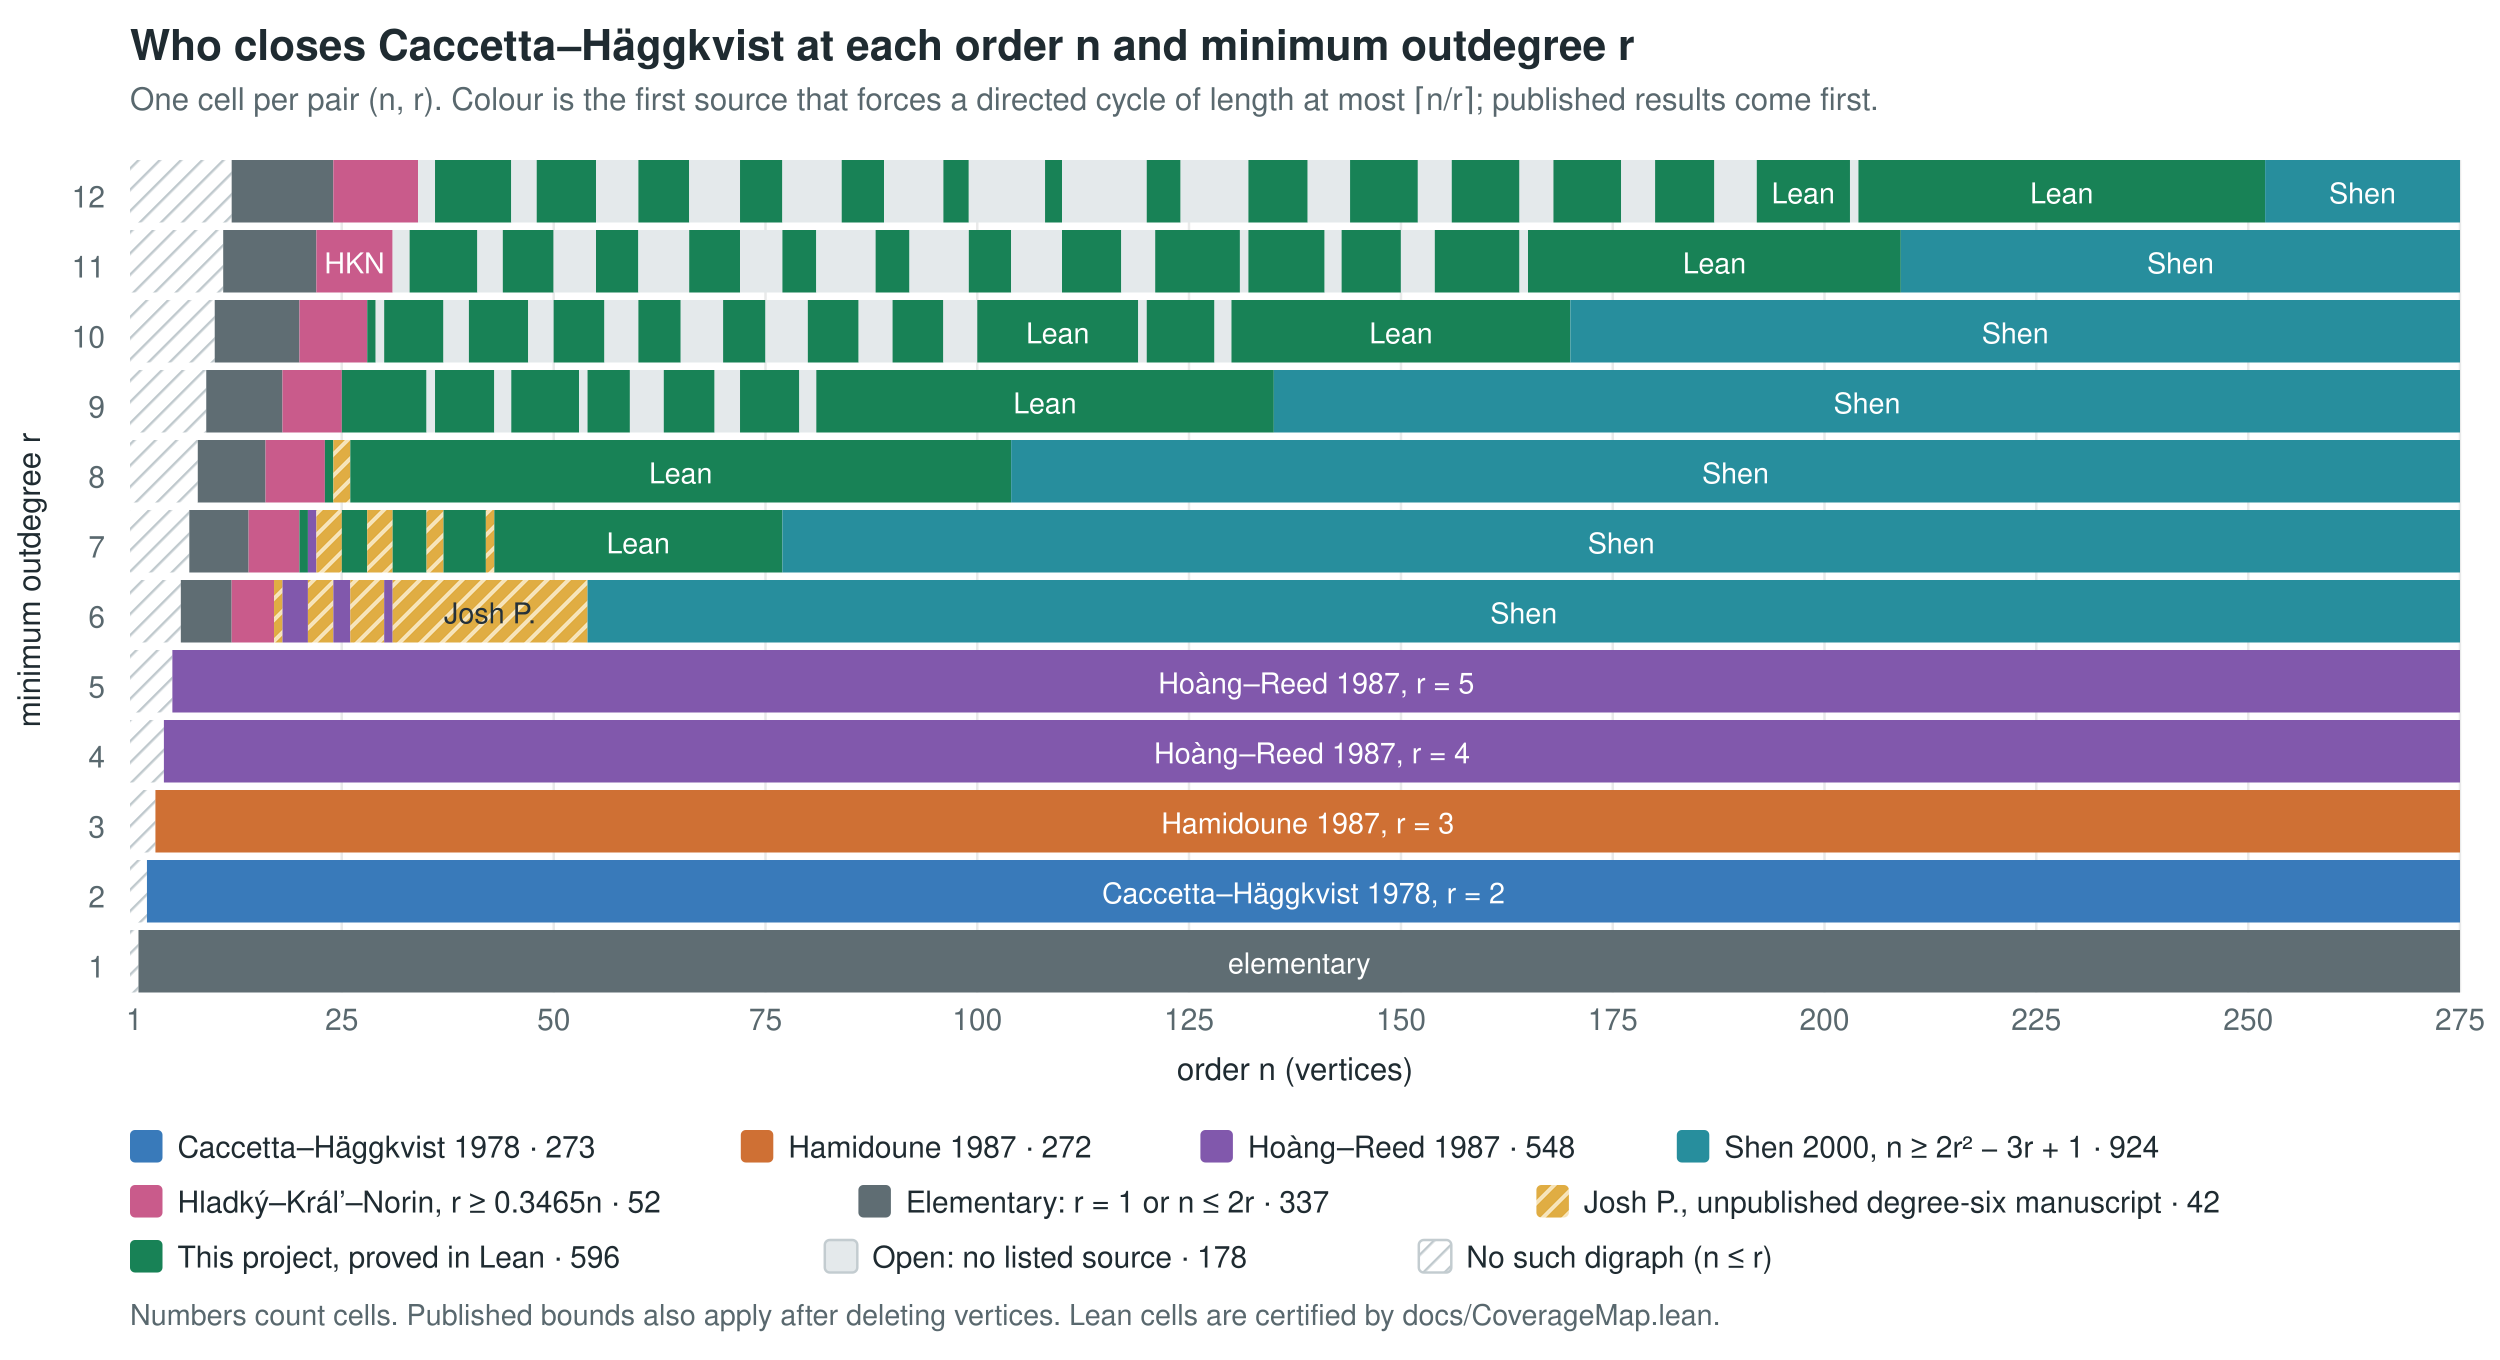
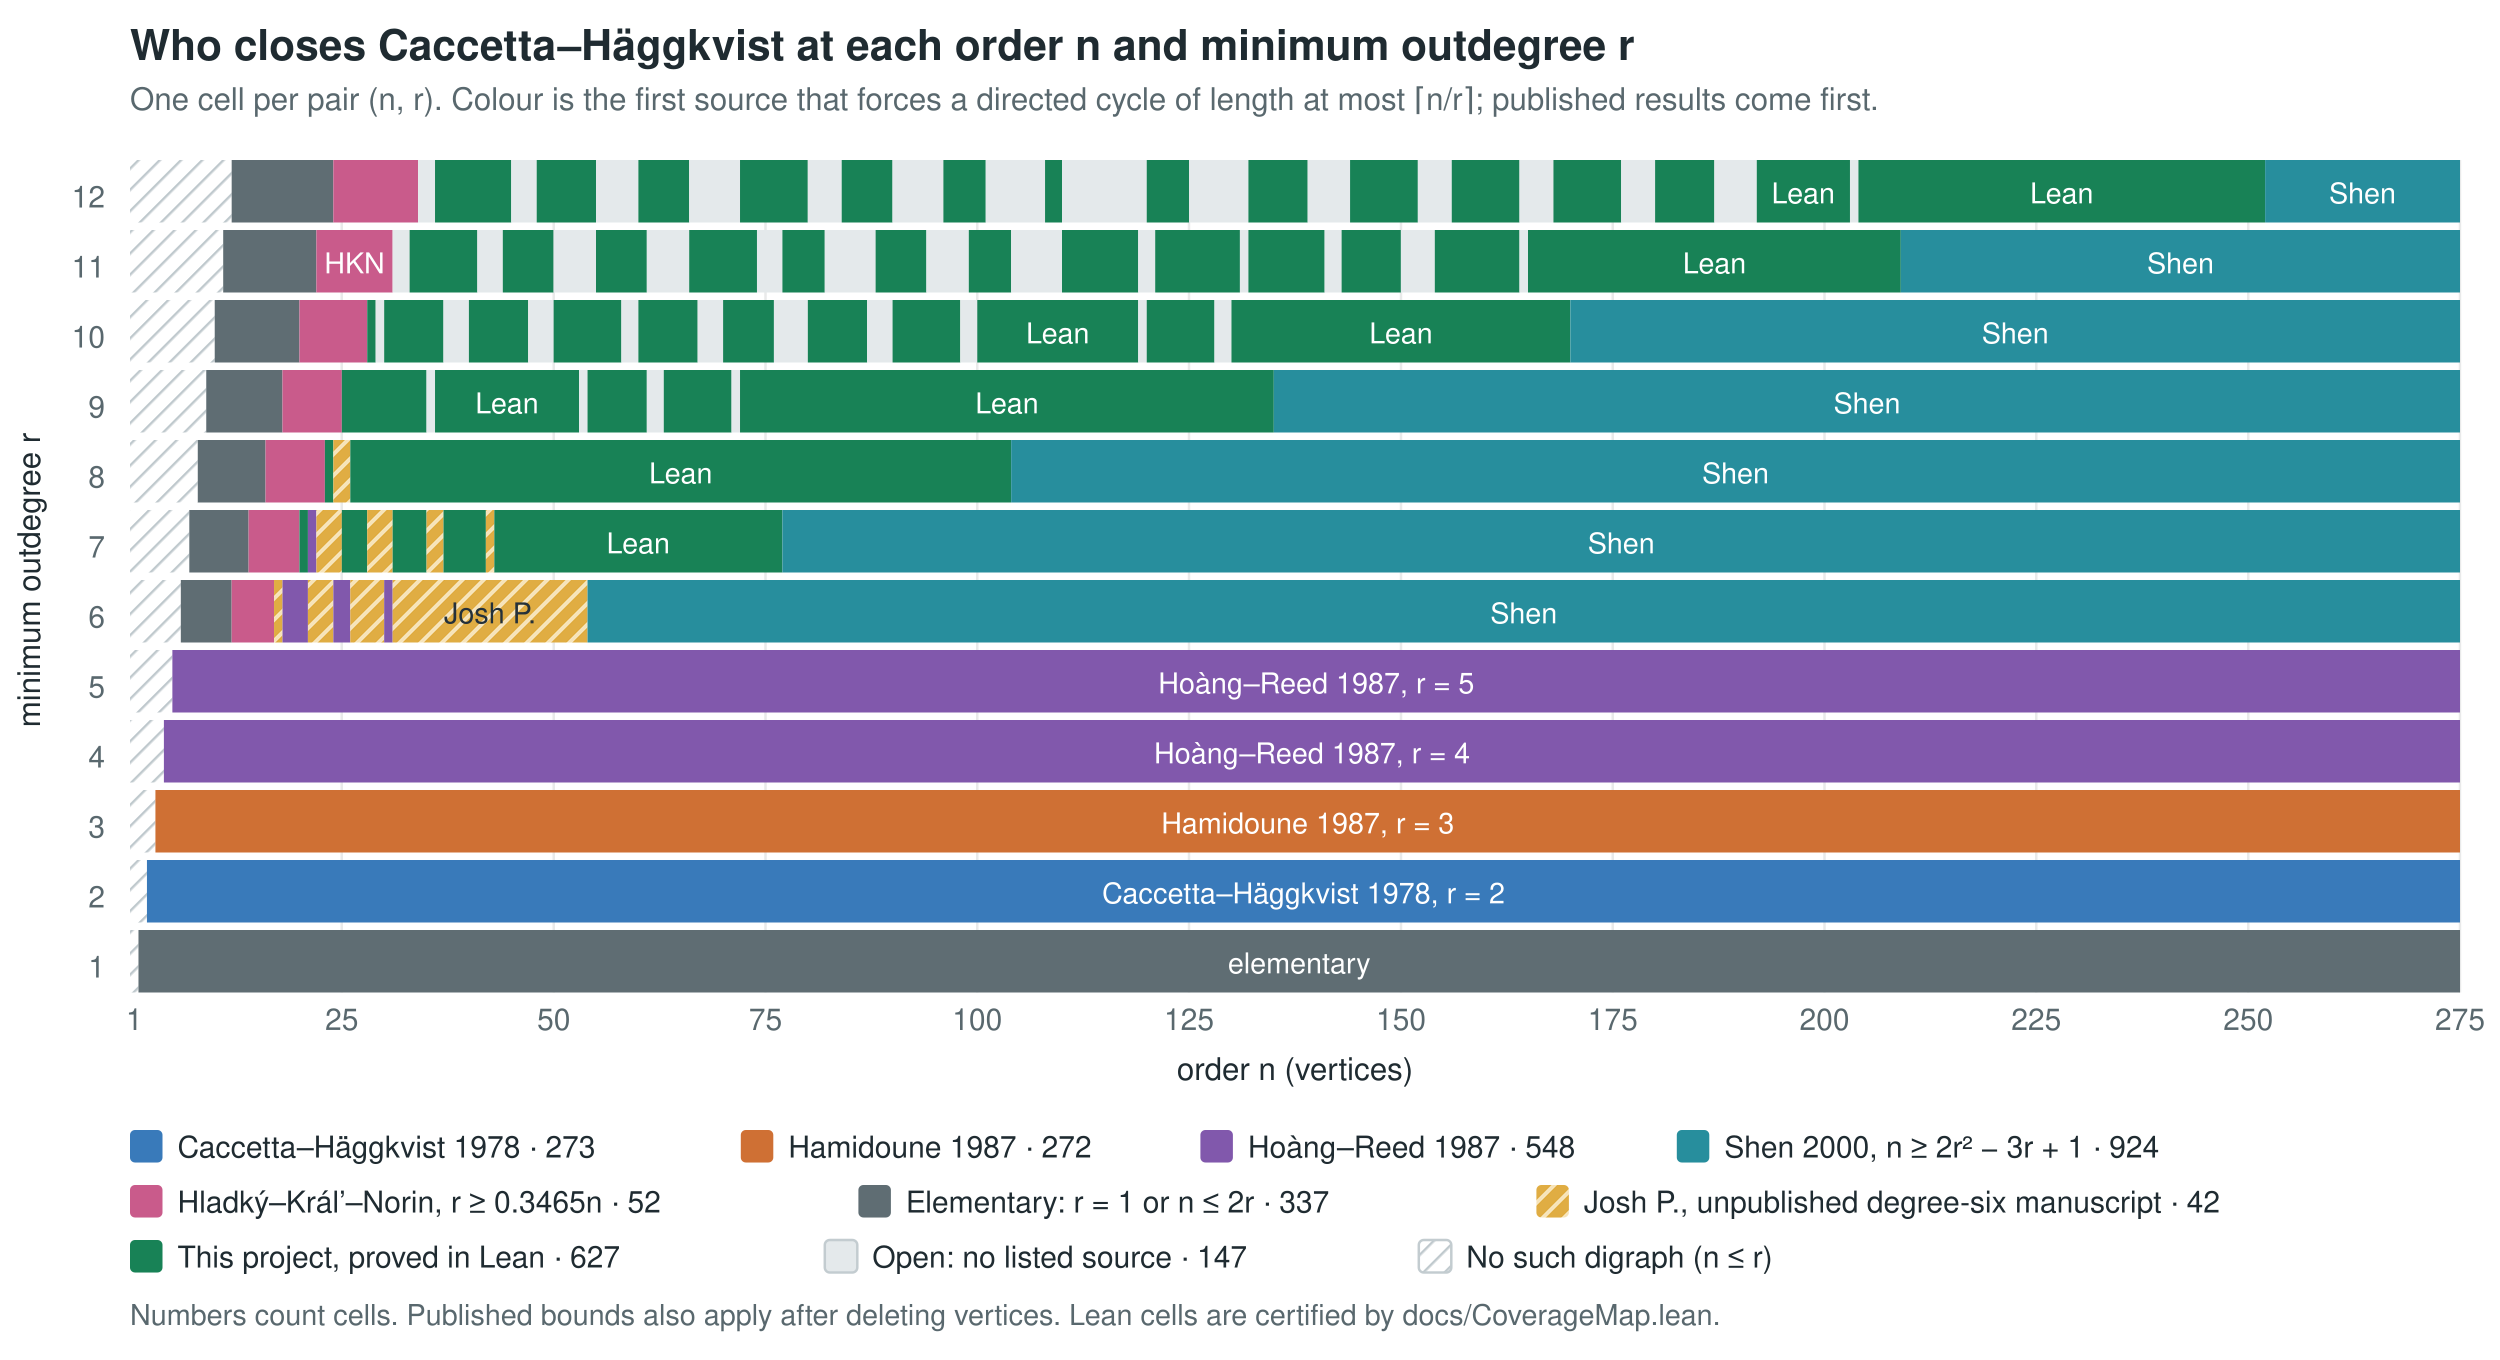
<svg xmlns="http://www.w3.org/2000/svg" viewBox="0 0 1000 544" width="1000" height="544" font-family="-apple-system,BlinkMacSystemFont,Segoe UI,Helvetica,Arial,sans-serif">
  <defs>
    <pattern id="gold" width="6" height="6" patternUnits="userSpaceOnUse" patternTransform="rotate(45)">
      <rect width="6" height="6" fill="#e0ad43" />
      <rect width="1.6" height="6" fill="#f6e3b8" />
    </pattern>
    <pattern id="void" width="6" height="6" patternUnits="userSpaceOnUse" patternTransform="rotate(45)">
      <rect width="6" height="6" fill="#ffffff" />
      <rect width="1" height="6" fill="#c3ccd0" />
    </pattern>
  </defs>
  <rect width="1000" height="544" fill="#ffffff" />
  <text x="52" y="24" font-size="17" font-weight="600" fill="#1f2b31">Who closes Caccetta–Häggkvist at each order n and minimum outdegree r</text>
  <text x="52" y="44" font-size="12.5" fill="#59686e">One cell per pair (n, r). Colour is the first source that forces a directed cycle of length at most ⌈n/r⌉; published results come first.</text>
  <line x1="136.7" x2="136.7" y1="64" y2="397" stroke="#1f2b31" stroke-opacity=".10" />
  <line x1="221.5" x2="221.5" y1="64" y2="397" stroke="#1f2b31" stroke-opacity=".10" />
  <line x1="306.2" x2="306.2" y1="64" y2="397" stroke="#1f2b31" stroke-opacity=".10" />
  <line x1="390.9" x2="390.9" y1="64" y2="397" stroke="#1f2b31" stroke-opacity=".10" />
  <line x1="475.6" x2="475.6" y1="64" y2="397" stroke="#1f2b31" stroke-opacity=".10" />
  <line x1="560.4" x2="560.4" y1="64" y2="397" stroke="#1f2b31" stroke-opacity=".10" />
  <line x1="645.1" x2="645.1" y1="64" y2="397" stroke="#1f2b31" stroke-opacity=".10" />
  <line x1="729.8" x2="729.8" y1="64" y2="397" stroke="#1f2b31" stroke-opacity=".10" />
  <line x1="814.5" x2="814.5" y1="64" y2="397" stroke="#1f2b31" stroke-opacity=".10" />
  <line x1="899.3" x2="899.3" y1="64" y2="397" stroke="#1f2b31" stroke-opacity=".10" />
  <line x1="984.0" x2="984.0" y1="64" y2="397" stroke="#1f2b31" stroke-opacity=".10" />
  <text x="42" y="387.0" font-size="12" text-anchor="end" dominant-baseline="middle" fill="#59686e">1</text>
  <rect x="52.00" y="372" width="3.39" height="25" fill="url(#void)" />
  <rect x="55.39" y="372" width="928.61" height="25" fill="#5f6d73" />
  <text x="519.7" y="385.5" font-size="11.5" text-anchor="middle" dominant-baseline="middle" fill="#ffffff">elementary</text>
  <text x="42" y="359.0" font-size="12" text-anchor="end" dominant-baseline="middle" fill="#59686e">2</text>
  <rect x="52.00" y="344" width="6.78" height="25" fill="url(#void)" />
  <rect x="58.78" y="344" width="925.22" height="25" fill="#397aba" />
  <text x="521.4" y="357.5" font-size="11.5" text-anchor="middle" dominant-baseline="middle" fill="#ffffff">Caccetta–Häggkvist 1978, r = 2</text>
  <text x="42" y="331.0" font-size="12" text-anchor="end" dominant-baseline="middle" fill="#59686e">3</text>
  <rect x="52.00" y="316" width="10.17" height="25" fill="url(#void)" />
  <rect x="62.17" y="316" width="921.83" height="25" fill="#cf7034" />
  <text x="523.1" y="329.5" font-size="11.5" text-anchor="middle" dominant-baseline="middle" fill="#ffffff">Hamidoune 1987, r = 3</text>
  <text x="42" y="303.0" font-size="12" text-anchor="end" dominant-baseline="middle" fill="#59686e">4</text>
  <rect x="52.00" y="288" width="13.56" height="25" fill="url(#void)" />
  <rect x="65.56" y="288" width="918.44" height="25" fill="#8158ac" />
  <text x="524.8" y="301.5" font-size="11.5" text-anchor="middle" dominant-baseline="middle" fill="#ffffff">Hoàng–Reed 1987, r = 4</text>
  <text x="42" y="275.0" font-size="12" text-anchor="end" dominant-baseline="middle" fill="#59686e">5</text>
  <rect x="52.00" y="260" width="16.95" height="25" fill="url(#void)" />
  <rect x="68.95" y="260" width="915.05" height="25" fill="#8158ac" />
  <text x="526.5" y="273.5" font-size="11.5" text-anchor="middle" dominant-baseline="middle" fill="#ffffff">Hoàng–Reed 1987, r = 5</text>
  <text x="42" y="247.0" font-size="12" text-anchor="end" dominant-baseline="middle" fill="#59686e">6</text>
  <rect x="52.00" y="232" width="20.33" height="25" fill="url(#void)" />
  <rect x="72.33" y="232" width="20.33" height="25" fill="#5f6d73" />
  <rect x="92.67" y="232" width="16.95" height="25" fill="#c95b8b" />
  <rect x="109.61" y="232" width="3.39" height="25" fill="url(#gold)" />
  <rect x="113.00" y="232" width="10.17" height="25" fill="#8158ac" />
  <rect x="123.17" y="232" width="10.17" height="25" fill="url(#gold)" />
  <rect x="133.34" y="232" width="6.78" height="25" fill="#8158ac" />
  <rect x="140.12" y="232" width="13.56" height="25" fill="url(#gold)" />
  <rect x="153.67" y="232" width="3.39" height="25" fill="#8158ac" />
  <rect x="157.06" y="232" width="77.95" height="25" fill="url(#gold)" />
  <text x="196.0" y="245.5" font-size="11.5" text-anchor="middle" dominant-baseline="middle" fill="#24313a">Josh P.</text>
  <rect x="235.01" y="232" width="748.99" height="25" fill="#278e9d" />
  <text x="609.5" y="245.5" font-size="11.5" text-anchor="middle" dominant-baseline="middle" fill="#ffffff">Shen</text>
  <text x="42" y="219.0" font-size="12" text-anchor="end" dominant-baseline="middle" fill="#59686e">7</text>
  <rect x="52.00" y="204" width="23.72" height="25" fill="url(#void)" />
  <rect x="75.72" y="204" width="23.72" height="25" fill="#5f6d73" />
  <rect x="99.45" y="204" width="20.33" height="25" fill="#c95b8b" />
  <rect x="119.78" y="204" width="3.39" height="25" fill="#188256" />
  <rect x="123.17" y="204" width="3.39" height="25" fill="#8158ac" />
  <rect x="126.56" y="204" width="10.17" height="25" fill="url(#gold)" />
  <rect x="136.73" y="204" width="10.17" height="25" fill="#188256" />
  <rect x="146.89" y="204" width="10.17" height="25" fill="url(#gold)" />
  <rect x="157.06" y="204" width="13.56" height="25" fill="#188256" />
  <rect x="170.62" y="204" width="6.78" height="25" fill="url(#gold)" />
  <rect x="177.40" y="204" width="16.95" height="25" fill="#188256" />
  <rect x="194.34" y="204" width="3.39" height="25" fill="url(#gold)" />
  <rect x="197.73" y="204" width="115.23" height="25" fill="#188256" />
  <text x="255.3" y="217.5" font-size="11.5" text-anchor="middle" dominant-baseline="middle" fill="#ffffff">Lean</text>
  <rect x="312.96" y="204" width="671.04" height="25" fill="#278e9d" />
  <text x="648.5" y="217.5" font-size="11.5" text-anchor="middle" dominant-baseline="middle" fill="#ffffff">Shen</text>
  <text x="42" y="191.0" font-size="12" text-anchor="end" dominant-baseline="middle" fill="#59686e">8</text>
  <rect x="52.00" y="176" width="27.11" height="25" fill="url(#void)" />
  <rect x="79.11" y="176" width="27.11" height="25" fill="#5f6d73" />
  <rect x="106.23" y="176" width="23.72" height="25" fill="#c95b8b" />
  <rect x="129.95" y="176" width="3.39" height="25" fill="#188256" />
  <rect x="133.34" y="176" width="6.78" height="25" fill="url(#gold)" />
  <rect x="140.12" y="176" width="264.35" height="25" fill="#188256" />
  <text x="272.3" y="189.5" font-size="11.5" text-anchor="middle" dominant-baseline="middle" fill="#ffffff">Lean</text>
  <rect x="404.47" y="176" width="579.53" height="25" fill="#278e9d" />
  <text x="694.2" y="189.5" font-size="11.5" text-anchor="middle" dominant-baseline="middle" fill="#ffffff">Shen</text>
  <text x="42" y="163.0" font-size="12" text-anchor="end" dominant-baseline="middle" fill="#59686e">9</text>
  <rect x="52.00" y="148" width="30.50" height="25" fill="url(#void)" />
  <rect x="82.50" y="148" width="30.50" height="25" fill="#5f6d73" />
  <rect x="113.00" y="148" width="23.72" height="25" fill="#c95b8b" />
  <rect x="136.73" y="148" width="33.89" height="25" fill="#188256" />
  <rect x="170.62" y="148" width="3.39" height="25" fill="#e4e9eb" />
-   <rect x="174.01" y="148" width="23.72" height="25" fill="#188256" />
-   <rect x="197.73" y="148" width="6.78" height="25" fill="#e4e9eb" />
-   <rect x="204.51" y="148" width="27.11" height="25" fill="#188256" />
+   <rect x="174.01" y="148" width="57.61" height="25" fill="#188256" />
+   <text x="202.8" y="161.5" font-size="11.5" text-anchor="middle" dominant-baseline="middle" fill="#ffffff">Lean</text>
  <rect x="231.62" y="148" width="3.39" height="25" fill="#e4e9eb" />
-   <rect x="235.01" y="148" width="16.95" height="25" fill="#188256" />
-   <rect x="251.96" y="148" width="13.56" height="25" fill="#e4e9eb" />
-   <rect x="265.51" y="148" width="20.33" height="25" fill="#188256" />
-   <rect x="285.85" y="148" width="10.17" height="25" fill="#e4e9eb" />
-   <rect x="296.01" y="148" width="23.72" height="25" fill="#188256" />
-   <rect x="319.74" y="148" width="6.78" height="25" fill="#e4e9eb" />
-   <rect x="326.52" y="148" width="183.01" height="25" fill="#188256" />
-   <text x="418.0" y="161.5" font-size="11.5" text-anchor="middle" dominant-baseline="middle" fill="#ffffff">Lean</text>
+   <rect x="235.01" y="148" width="23.72" height="25" fill="#188256" />
+   <rect x="258.73" y="148" width="6.78" height="25" fill="#e4e9eb" />
+   <rect x="265.51" y="148" width="27.11" height="25" fill="#188256" />
+   <rect x="292.63" y="148" width="3.39" height="25" fill="#e4e9eb" />
+   <rect x="296.01" y="148" width="213.51" height="25" fill="#188256" />
+   <text x="402.8" y="161.5" font-size="11.5" text-anchor="middle" dominant-baseline="middle" fill="#ffffff">Lean</text>
  <rect x="509.53" y="148" width="474.47" height="25" fill="#278e9d" />
  <text x="746.8" y="161.5" font-size="11.5" text-anchor="middle" dominant-baseline="middle" fill="#ffffff">Shen</text>
  <text x="42" y="135.0" font-size="12" text-anchor="end" dominant-baseline="middle" fill="#59686e">10</text>
  <rect x="52.00" y="120" width="33.89" height="25" fill="url(#void)" />
  <rect x="85.89" y="120" width="33.89" height="25" fill="#5f6d73" />
  <rect x="119.78" y="120" width="27.11" height="25" fill="#c95b8b" />
  <rect x="146.89" y="120" width="3.39" height="25" fill="#188256" />
  <rect x="150.28" y="120" width="3.39" height="25" fill="#e4e9eb" />
  <rect x="153.67" y="120" width="23.72" height="25" fill="#188256" />
  <rect x="177.40" y="120" width="10.17" height="25" fill="#e4e9eb" />
  <rect x="187.56" y="120" width="23.72" height="25" fill="#188256" />
  <rect x="211.29" y="120" width="10.17" height="25" fill="#e4e9eb" />
-   <rect x="221.45" y="120" width="20.33" height="25" fill="#188256" />
-   <rect x="241.79" y="120" width="13.56" height="25" fill="#e4e9eb" />
-   <rect x="255.35" y="120" width="16.95" height="25" fill="#188256" />
-   <rect x="272.29" y="120" width="16.95" height="25" fill="#e4e9eb" />
-   <rect x="289.24" y="120" width="16.95" height="25" fill="#188256" />
-   <rect x="306.18" y="120" width="16.95" height="25" fill="#e4e9eb" />
-   <rect x="323.13" y="120" width="20.33" height="25" fill="#188256" />
-   <rect x="343.46" y="120" width="13.56" height="25" fill="#e4e9eb" />
-   <rect x="357.02" y="120" width="20.33" height="25" fill="#188256" />
-   <rect x="377.35" y="120" width="13.56" height="25" fill="#e4e9eb" />
+   <rect x="221.45" y="120" width="27.11" height="25" fill="#188256" />
+   <rect x="248.57" y="120" width="6.78" height="25" fill="#e4e9eb" />
+   <rect x="255.35" y="120" width="23.72" height="25" fill="#188256" />
+   <rect x="279.07" y="120" width="10.17" height="25" fill="#e4e9eb" />
+   <rect x="289.24" y="120" width="20.33" height="25" fill="#188256" />
+   <rect x="309.57" y="120" width="13.56" height="25" fill="#e4e9eb" />
+   <rect x="323.13" y="120" width="23.72" height="25" fill="#188256" />
+   <rect x="346.85" y="120" width="10.17" height="25" fill="#e4e9eb" />
+   <rect x="357.02" y="120" width="27.11" height="25" fill="#188256" />
+   <rect x="384.13" y="120" width="6.78" height="25" fill="#e4e9eb" />
  <rect x="390.91" y="120" width="64.39" height="25" fill="#188256" />
  <text x="423.1" y="133.5" font-size="11.5" text-anchor="middle" dominant-baseline="middle" fill="#ffffff">Lean</text>
  <rect x="455.30" y="120" width="3.39" height="25" fill="#e4e9eb" />
  <rect x="458.69" y="120" width="27.11" height="25" fill="#188256" />
  <rect x="485.80" y="120" width="6.78" height="25" fill="#e4e9eb" />
  <rect x="492.58" y="120" width="135.56" height="25" fill="#188256" />
  <text x="560.4" y="133.5" font-size="11.5" text-anchor="middle" dominant-baseline="middle" fill="#ffffff">Lean</text>
  <rect x="628.15" y="120" width="355.85" height="25" fill="#278e9d" />
  <text x="806.1" y="133.5" font-size="11.5" text-anchor="middle" dominant-baseline="middle" fill="#ffffff">Shen</text>
  <text x="42" y="107.0" font-size="12" text-anchor="end" dominant-baseline="middle" fill="#59686e">11</text>
  <rect x="52.00" y="92" width="37.28" height="25" fill="url(#void)" />
  <rect x="89.28" y="92" width="37.28" height="25" fill="#5f6d73" />
  <rect x="126.56" y="92" width="30.50" height="25" fill="#c95b8b" />
  <text x="141.8" y="105.5" font-size="11.5" text-anchor="middle" dominant-baseline="middle" fill="#ffffff">HKN</text>
  <rect x="157.06" y="92" width="6.78" height="25" fill="#e4e9eb" />
  <rect x="163.84" y="92" width="27.11" height="25" fill="#188256" />
  <rect x="190.95" y="92" width="10.17" height="25" fill="#e4e9eb" />
  <rect x="201.12" y="92" width="20.33" height="25" fill="#188256" />
  <rect x="221.45" y="92" width="16.95" height="25" fill="#e4e9eb" />
-   <rect x="238.40" y="92" width="16.95" height="25" fill="#188256" />
-   <rect x="255.35" y="92" width="20.33" height="25" fill="#e4e9eb" />
-   <rect x="275.68" y="92" width="20.33" height="25" fill="#188256" />
-   <rect x="296.01" y="92" width="16.95" height="25" fill="#e4e9eb" />
-   <rect x="312.96" y="92" width="13.56" height="25" fill="#188256" />
-   <rect x="326.52" y="92" width="23.72" height="25" fill="#e4e9eb" />
-   <rect x="350.24" y="92" width="13.56" height="25" fill="#188256" />
-   <rect x="363.80" y="92" width="23.72" height="25" fill="#e4e9eb" />
+   <rect x="238.40" y="92" width="20.33" height="25" fill="#188256" />
+   <rect x="258.73" y="92" width="16.95" height="25" fill="#e4e9eb" />
+   <rect x="275.68" y="92" width="27.11" height="25" fill="#188256" />
+   <rect x="302.79" y="92" width="10.17" height="25" fill="#e4e9eb" />
+   <rect x="312.96" y="92" width="16.95" height="25" fill="#188256" />
+   <rect x="329.91" y="92" width="20.33" height="25" fill="#e4e9eb" />
+   <rect x="350.24" y="92" width="20.33" height="25" fill="#188256" />
+   <rect x="370.57" y="92" width="16.95" height="25" fill="#e4e9eb" />
  <rect x="387.52" y="92" width="16.95" height="25" fill="#188256" />
  <rect x="404.47" y="92" width="20.33" height="25" fill="#e4e9eb" />
-   <rect x="424.80" y="92" width="23.72" height="25" fill="#188256" />
-   <rect x="448.52" y="92" width="13.56" height="25" fill="#e4e9eb" />
+   <rect x="424.80" y="92" width="30.50" height="25" fill="#188256" />
+   <rect x="455.30" y="92" width="6.78" height="25" fill="#e4e9eb" />
  <rect x="462.08" y="92" width="33.89" height="25" fill="#188256" />
  <rect x="495.97" y="92" width="3.39" height="25" fill="#e4e9eb" />
  <rect x="499.36" y="92" width="30.50" height="25" fill="#188256" />
  <rect x="529.86" y="92" width="6.78" height="25" fill="#e4e9eb" />
  <rect x="536.64" y="92" width="23.72" height="25" fill="#188256" />
  <rect x="560.36" y="92" width="13.56" height="25" fill="#e4e9eb" />
  <rect x="573.92" y="92" width="33.89" height="25" fill="#188256" />
  <rect x="607.81" y="92" width="3.39" height="25" fill="#e4e9eb" />
  <rect x="611.20" y="92" width="149.12" height="25" fill="#188256" />
  <text x="685.8" y="105.5" font-size="11.5" text-anchor="middle" dominant-baseline="middle" fill="#ffffff">Lean</text>
  <rect x="760.32" y="92" width="223.68" height="25" fill="#278e9d" />
  <text x="872.2" y="105.5" font-size="11.5" text-anchor="middle" dominant-baseline="middle" fill="#ffffff">Shen</text>
  <text x="42" y="79.0" font-size="12" text-anchor="end" dominant-baseline="middle" fill="#59686e">12</text>
  <rect x="52.00" y="64" width="40.67" height="25" fill="url(#void)" />
  <rect x="92.67" y="64" width="40.67" height="25" fill="#5f6d73" />
  <rect x="133.34" y="64" width="33.89" height="25" fill="#c95b8b" />
  <rect x="167.23" y="64" width="6.78" height="25" fill="#e4e9eb" />
  <rect x="174.01" y="64" width="30.50" height="25" fill="#188256" />
  <rect x="204.51" y="64" width="10.17" height="25" fill="#e4e9eb" />
  <rect x="214.68" y="64" width="23.72" height="25" fill="#188256" />
  <rect x="238.40" y="64" width="16.95" height="25" fill="#e4e9eb" />
  <rect x="255.35" y="64" width="20.33" height="25" fill="#188256" />
  <rect x="275.68" y="64" width="20.33" height="25" fill="#e4e9eb" />
-   <rect x="296.01" y="64" width="16.95" height="25" fill="#188256" />
-   <rect x="312.96" y="64" width="23.72" height="25" fill="#e4e9eb" />
-   <rect x="336.68" y="64" width="16.95" height="25" fill="#188256" />
-   <rect x="353.63" y="64" width="23.72" height="25" fill="#e4e9eb" />
-   <rect x="377.35" y="64" width="10.17" height="25" fill="#188256" />
-   <rect x="387.52" y="64" width="30.50" height="25" fill="#e4e9eb" />
+   <rect x="296.01" y="64" width="27.11" height="25" fill="#188256" />
+   <rect x="323.13" y="64" width="13.56" height="25" fill="#e4e9eb" />
+   <rect x="336.68" y="64" width="20.33" height="25" fill="#188256" />
+   <rect x="357.02" y="64" width="20.33" height="25" fill="#e4e9eb" />
+   <rect x="377.35" y="64" width="16.95" height="25" fill="#188256" />
+   <rect x="394.30" y="64" width="23.72" height="25" fill="#e4e9eb" />
  <rect x="418.02" y="64" width="6.78" height="25" fill="#188256" />
  <rect x="424.80" y="64" width="33.89" height="25" fill="#e4e9eb" />
-   <rect x="458.69" y="64" width="13.56" height="25" fill="#188256" />
-   <rect x="472.25" y="64" width="27.11" height="25" fill="#e4e9eb" />
+   <rect x="458.69" y="64" width="16.95" height="25" fill="#188256" />
+   <rect x="475.64" y="64" width="23.72" height="25" fill="#e4e9eb" />
  <rect x="499.36" y="64" width="23.72" height="25" fill="#188256" />
  <rect x="523.08" y="64" width="16.95" height="25" fill="#e4e9eb" />
  <rect x="540.03" y="64" width="27.11" height="25" fill="#188256" />
  <rect x="567.14" y="64" width="13.56" height="25" fill="#e4e9eb" />
  <rect x="580.70" y="64" width="27.11" height="25" fill="#188256" />
  <rect x="607.81" y="64" width="13.56" height="25" fill="#e4e9eb" />
  <rect x="621.37" y="64" width="27.11" height="25" fill="#188256" />
  <rect x="648.48" y="64" width="13.56" height="25" fill="#e4e9eb" />
  <rect x="662.04" y="64" width="23.72" height="25" fill="#188256" />
  <rect x="685.76" y="64" width="16.95" height="25" fill="#e4e9eb" />
  <rect x="702.71" y="64" width="37.28" height="25" fill="#188256" />
  <text x="721.3" y="77.5" font-size="11.5" text-anchor="middle" dominant-baseline="middle" fill="#ffffff">Lean</text>
  <rect x="739.99" y="64" width="3.39" height="25" fill="#e4e9eb" />
  <rect x="743.37" y="64" width="162.68" height="25" fill="#188256" />
  <text x="824.7" y="77.5" font-size="11.5" text-anchor="middle" dominant-baseline="middle" fill="#ffffff">Lean</text>
  <rect x="906.05" y="64" width="77.95" height="25" fill="#278e9d" />
  <text x="945.0" y="77.5" font-size="11.5" text-anchor="middle" dominant-baseline="middle" fill="#ffffff">Shen</text>
  <text x="53.7" y="412" font-size="12" text-anchor="middle" fill="#59686e">1</text>
  <text x="136.7" y="412" font-size="12" text-anchor="middle" fill="#59686e">25</text>
  <text x="221.5" y="412" font-size="12" text-anchor="middle" fill="#59686e">50</text>
  <text x="306.2" y="412" font-size="12" text-anchor="middle" fill="#59686e">75</text>
  <text x="390.9" y="412" font-size="12" text-anchor="middle" fill="#59686e">100</text>
  <text x="475.6" y="412" font-size="12" text-anchor="middle" fill="#59686e">125</text>
  <text x="560.4" y="412" font-size="12" text-anchor="middle" fill="#59686e">150</text>
  <text x="645.1" y="412" font-size="12" text-anchor="middle" fill="#59686e">175</text>
  <text x="729.8" y="412" font-size="12" text-anchor="middle" fill="#59686e">200</text>
  <text x="814.5" y="412" font-size="12" text-anchor="middle" fill="#59686e">225</text>
  <text x="899.3" y="412" font-size="12" text-anchor="middle" fill="#59686e">250</text>
  <text x="984.0" y="412" font-size="12" text-anchor="middle" fill="#59686e">275</text>
  <text x="518.0" y="432" font-size="12.5" text-anchor="middle" fill="#1f2b31">order n (vertices)</text>
  <text x="16" y="232.0" font-size="12.5" text-anchor="middle" fill="#1f2b31" transform="rotate(-90 16 232.0)">minimum outdegree r</text>
  <rect x="52" y="452" width="13" height="13" rx="2" fill="#397aba" />
  <text x="71" y="463" font-size="12" fill="#1f2b31">Caccetta–Häggkvist 1978  ·  273</text>
  <rect x="296.32" y="452" width="13" height="13" rx="2" fill="#cf7034" />
  <text x="315.32" y="463" font-size="12" fill="#1f2b31">Hamidoune 1987  ·  272</text>
  <rect x="480.16" y="452" width="13" height="13" rx="2" fill="#8158ac" />
  <text x="499.16" y="463" font-size="12" fill="#1f2b31">Hoàng–Reed 1987  ·  548</text>
  <rect x="670.72" y="452" width="13" height="13" rx="2" fill="#278e9d" />
  <text x="689.72" y="463" font-size="12" fill="#1f2b31">Shen 2000, n ≥ 2r² − 3r + 1  ·  924</text>
  <rect x="52" y="474" width="13" height="13" rx="2" fill="#c95b8b" />
  <text x="71" y="485" font-size="12" fill="#1f2b31">Hladký–Král’–Norin, r ≥ 0.3465n  ·  52</text>
  <rect x="343.36" y="474" width="13" height="13" rx="2" fill="#5f6d73" />
  <text x="362.36" y="485" font-size="12" fill="#1f2b31">Elementary: r = 1 or n ≤ 2r  ·  337</text>
  <rect x="614.56" y="474" width="13" height="13" rx="2" fill="url(#gold)" />
  <text x="633.56" y="485" font-size="12" fill="#1f2b31">Josh P., unpublished degree-six manuscript  ·  42</text>
  <rect x="52" y="496" width="13" height="13" rx="2" fill="#188256" />
-   <text x="71" y="507" font-size="12" fill="#1f2b31">This project, proved in Lean  ·  596</text>
+   <text x="71" y="507" font-size="12" fill="#1f2b31">This project, proved in Lean  ·  627</text>
  <rect x="329.92" y="496" width="13" height="13" rx="2" fill="#e4e9eb" stroke="#c3ccd0" />
-   <text x="348.92" y="507" font-size="12" fill="#1f2b31">Open: no listed source  ·  178</text>
+   <text x="348.92" y="507" font-size="12" fill="#1f2b31">Open: no listed source  ·  147</text>
  <rect x="567.52" y="496" width="13" height="13" rx="2" fill="url(#void)" stroke="#c3ccd0" />
  <text x="586.52" y="507" font-size="12" fill="#1f2b31">No such digraph (n ≤ r)</text>
  <text x="52" y="530" font-size="11.5" fill="#59686e">Numbers count cells. Published bounds also apply after deleting vertices. Lean cells are certified by docs/CoverageMap.lean.</text>
</svg>
